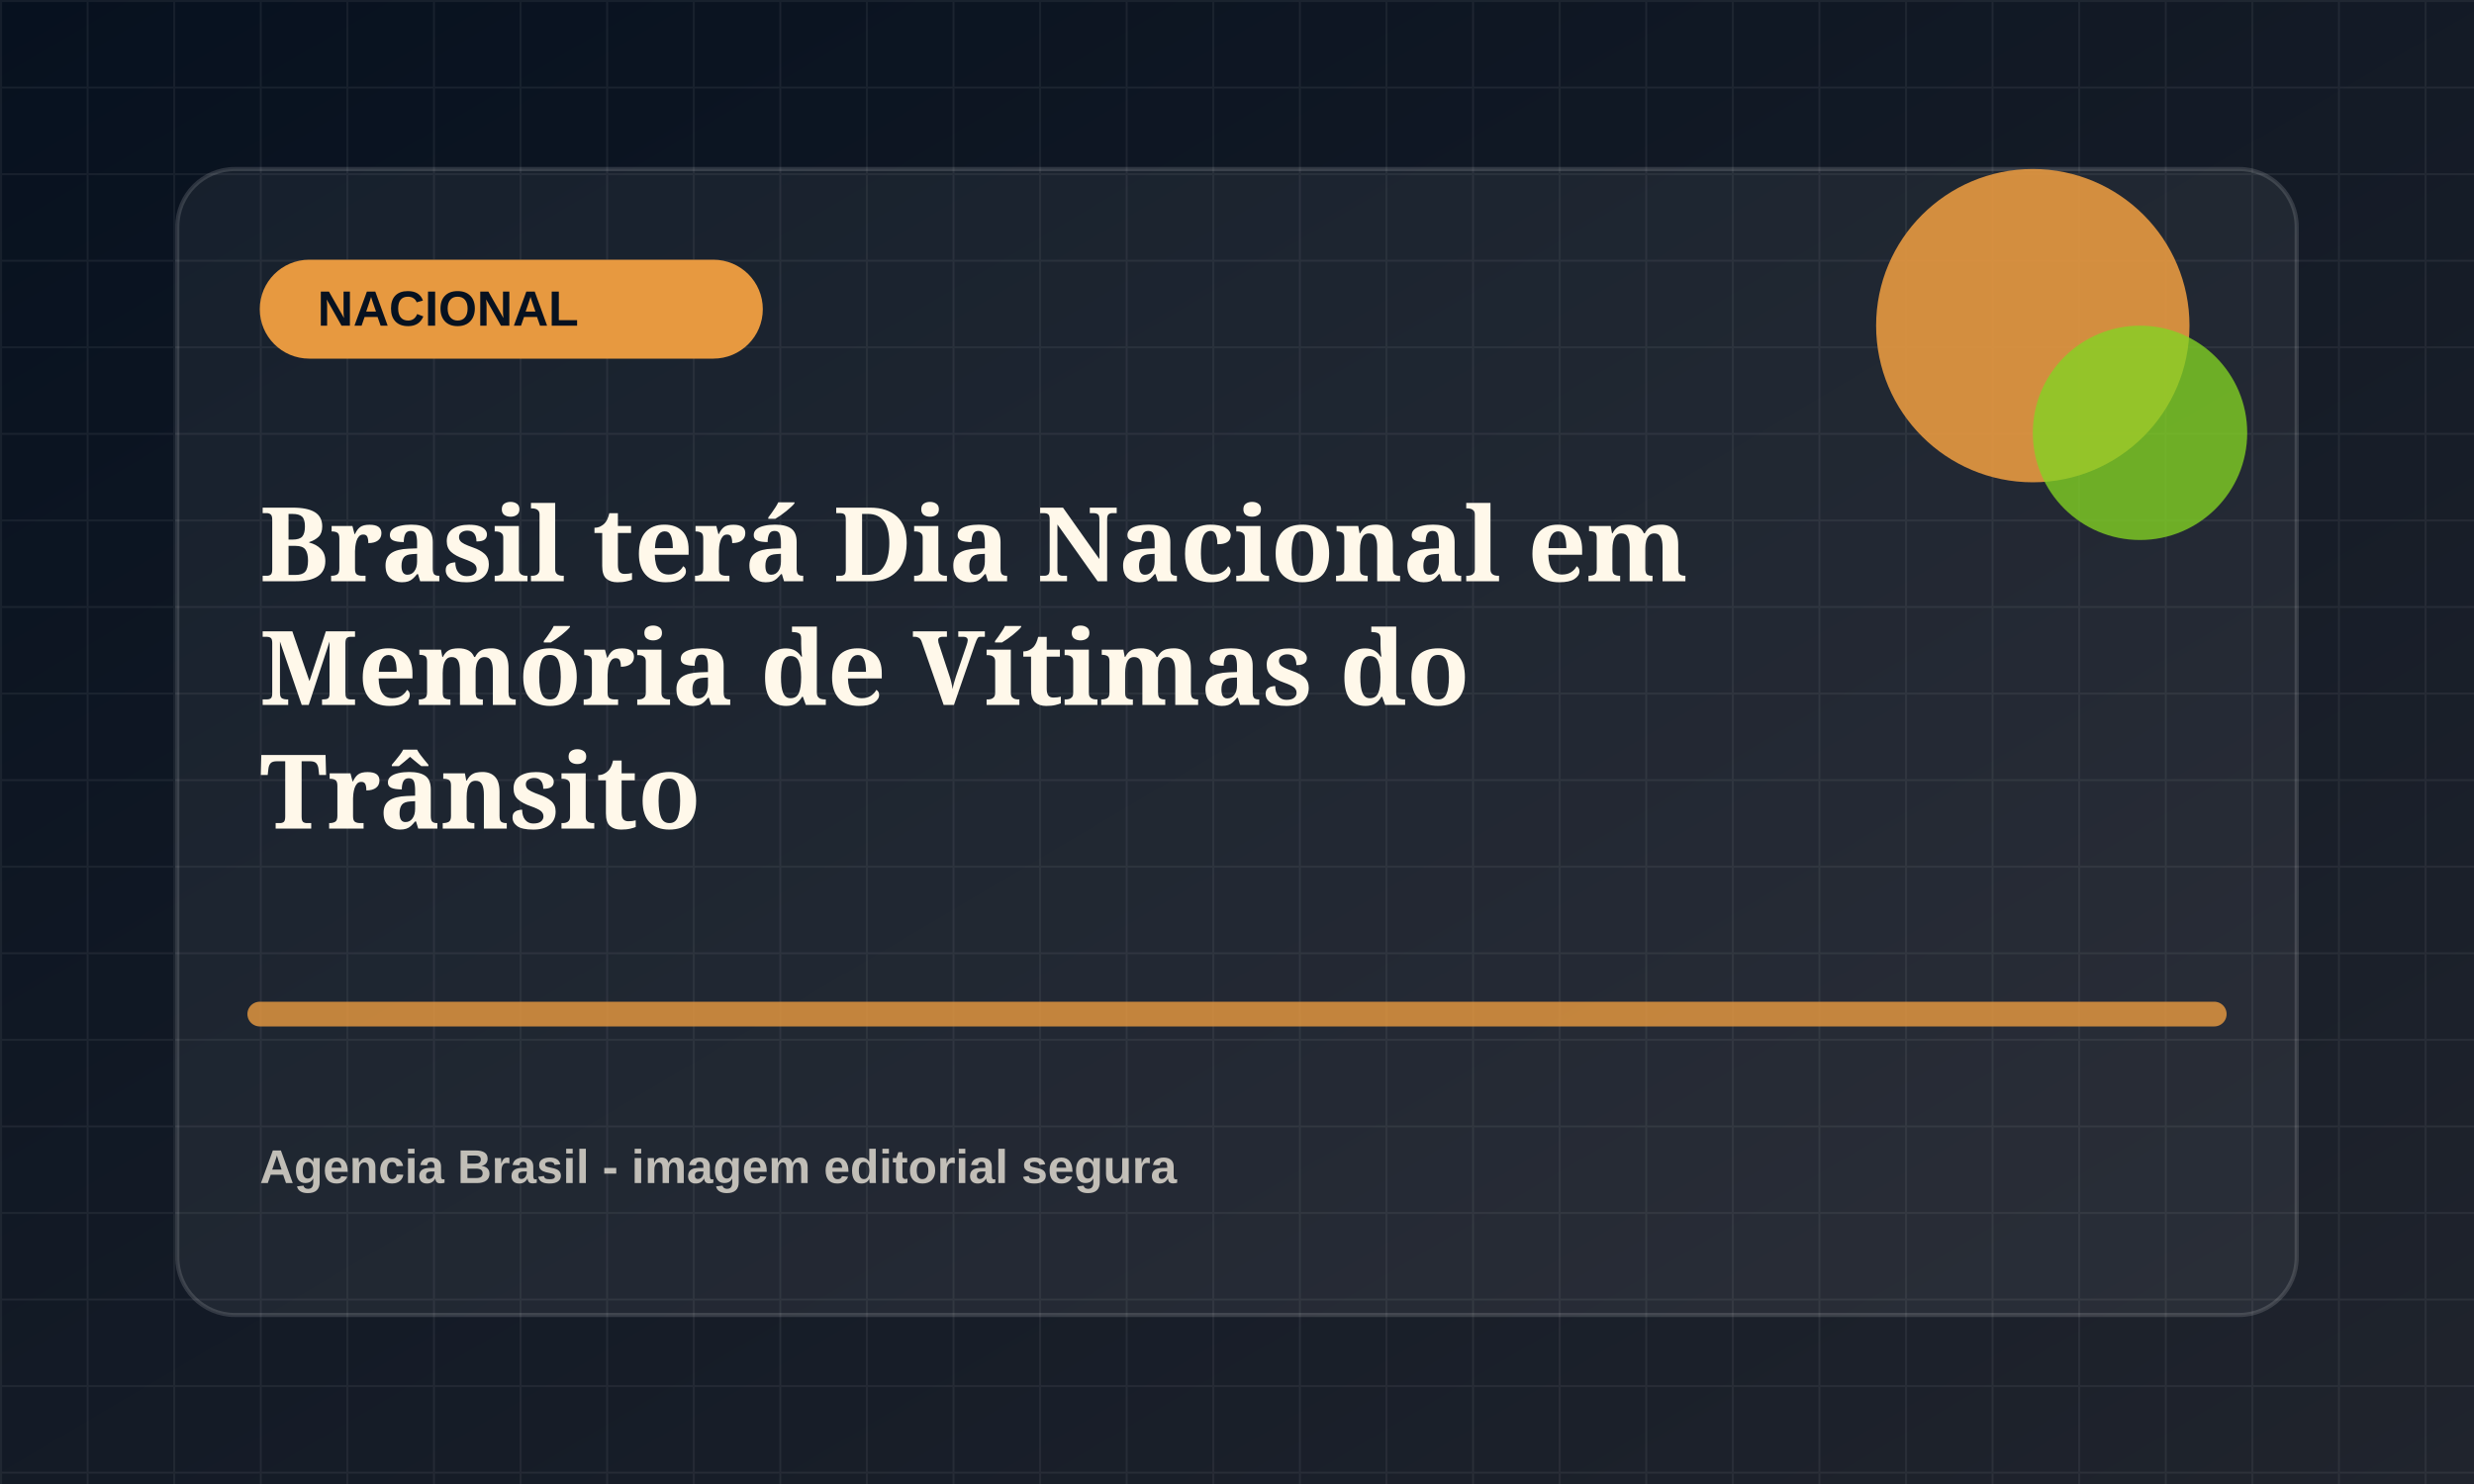
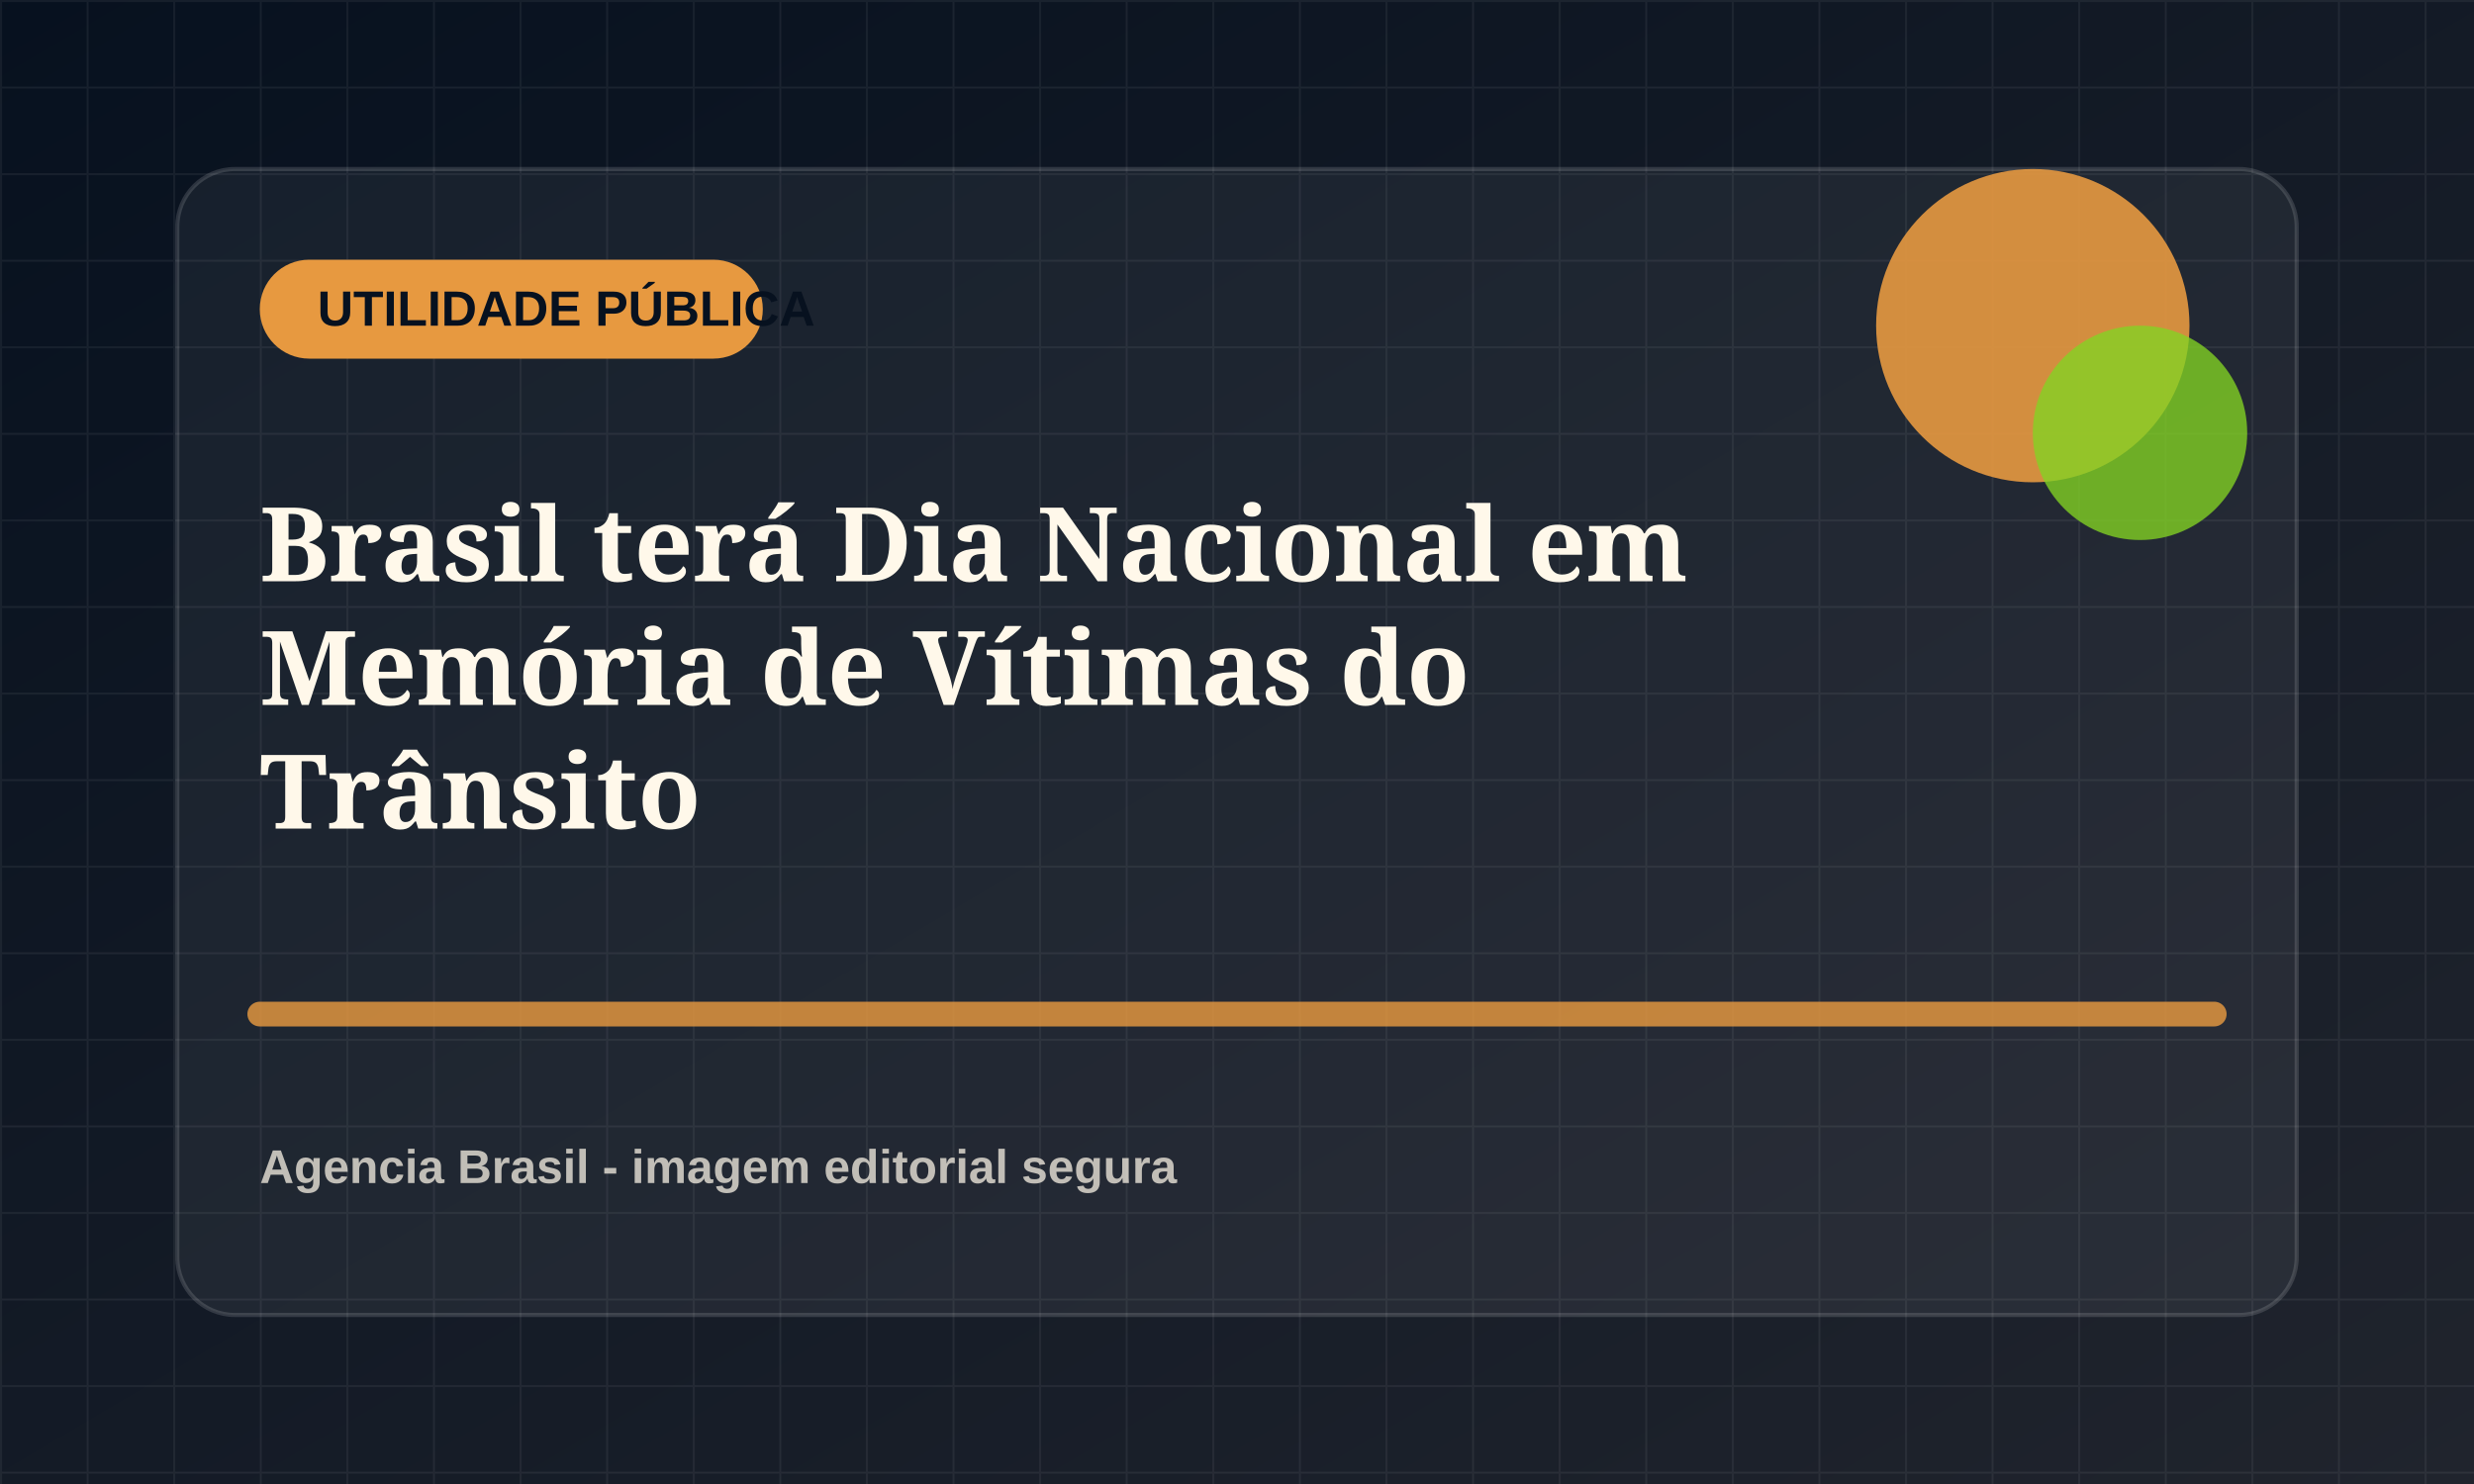
<svg xmlns="http://www.w3.org/2000/svg" viewBox="0 0 1200 720">
  <defs>
    <linearGradient id="bg" x1="0" x2="1" y1="0" y2="1">
      <stop offset="0" stop-color="#07111f" />
      <stop offset="1" stop-color="#20242d" />
    </linearGradient>
    <pattern id="grid" width="42" height="42" patternUnits="userSpaceOnUse">
      <path d="M42 0H0v42" fill="none" stroke="rgba(255,255,255,.055)" stroke-width="2" />
    </pattern>
  </defs>
  <rect width="1200" height="720" fill="url(#bg)" />
  <rect width="1200" height="720" fill="url(#grid)" />
  <rect x="86" y="82" width="1028" height="556" rx="28" fill="rgba(255,255,255,.055)" stroke="rgba(255,255,255,.14)" stroke-width="2" />
  <rect x="126" y="126" width="244" height="48" rx="24" fill="hsl(32 78% 58%)" />
-   <text x="154" y="158" fill="#07111f" font-family="Arial, sans-serif" font-size="24" font-weight="800">NACIONAL</text>
+   <text x="154" y="158" fill="#07111f" font-family="Arial, sans-serif" font-size="24" font-weight="800">UTILIDADE PÚBLICA</text>
  <circle cx="986" cy="158" r="76" fill="hsl(32 78% 58%)" opacity=".9" />
  <circle cx="1038" cy="210" r="52" fill="hsl(87 72% 48%)" opacity=".78" />
  <path d="M126 492h948" stroke="hsl(32 78% 58%)" stroke-width="12" stroke-linecap="round" opacity=".82" />
  <text x="126" y="282" fill="#fff8ea" font-family="Georgia, serif" font-size="50" font-weight="700">
    <tspan x="126" dy="0">Brasil terá Dia Nacional em</tspan>
    <tspan x="126" dy="60">Memória de Vítimas do</tspan>
    <tspan x="126" dy="60">Trânsito</tspan>
  </text>
  <text x="126" y="574" fill="rgba(255,248,234,.72)" font-family="Arial, sans-serif" font-size="23" font-weight="700">Agencia Brasil - imagem editorial segura</text>
</svg>
